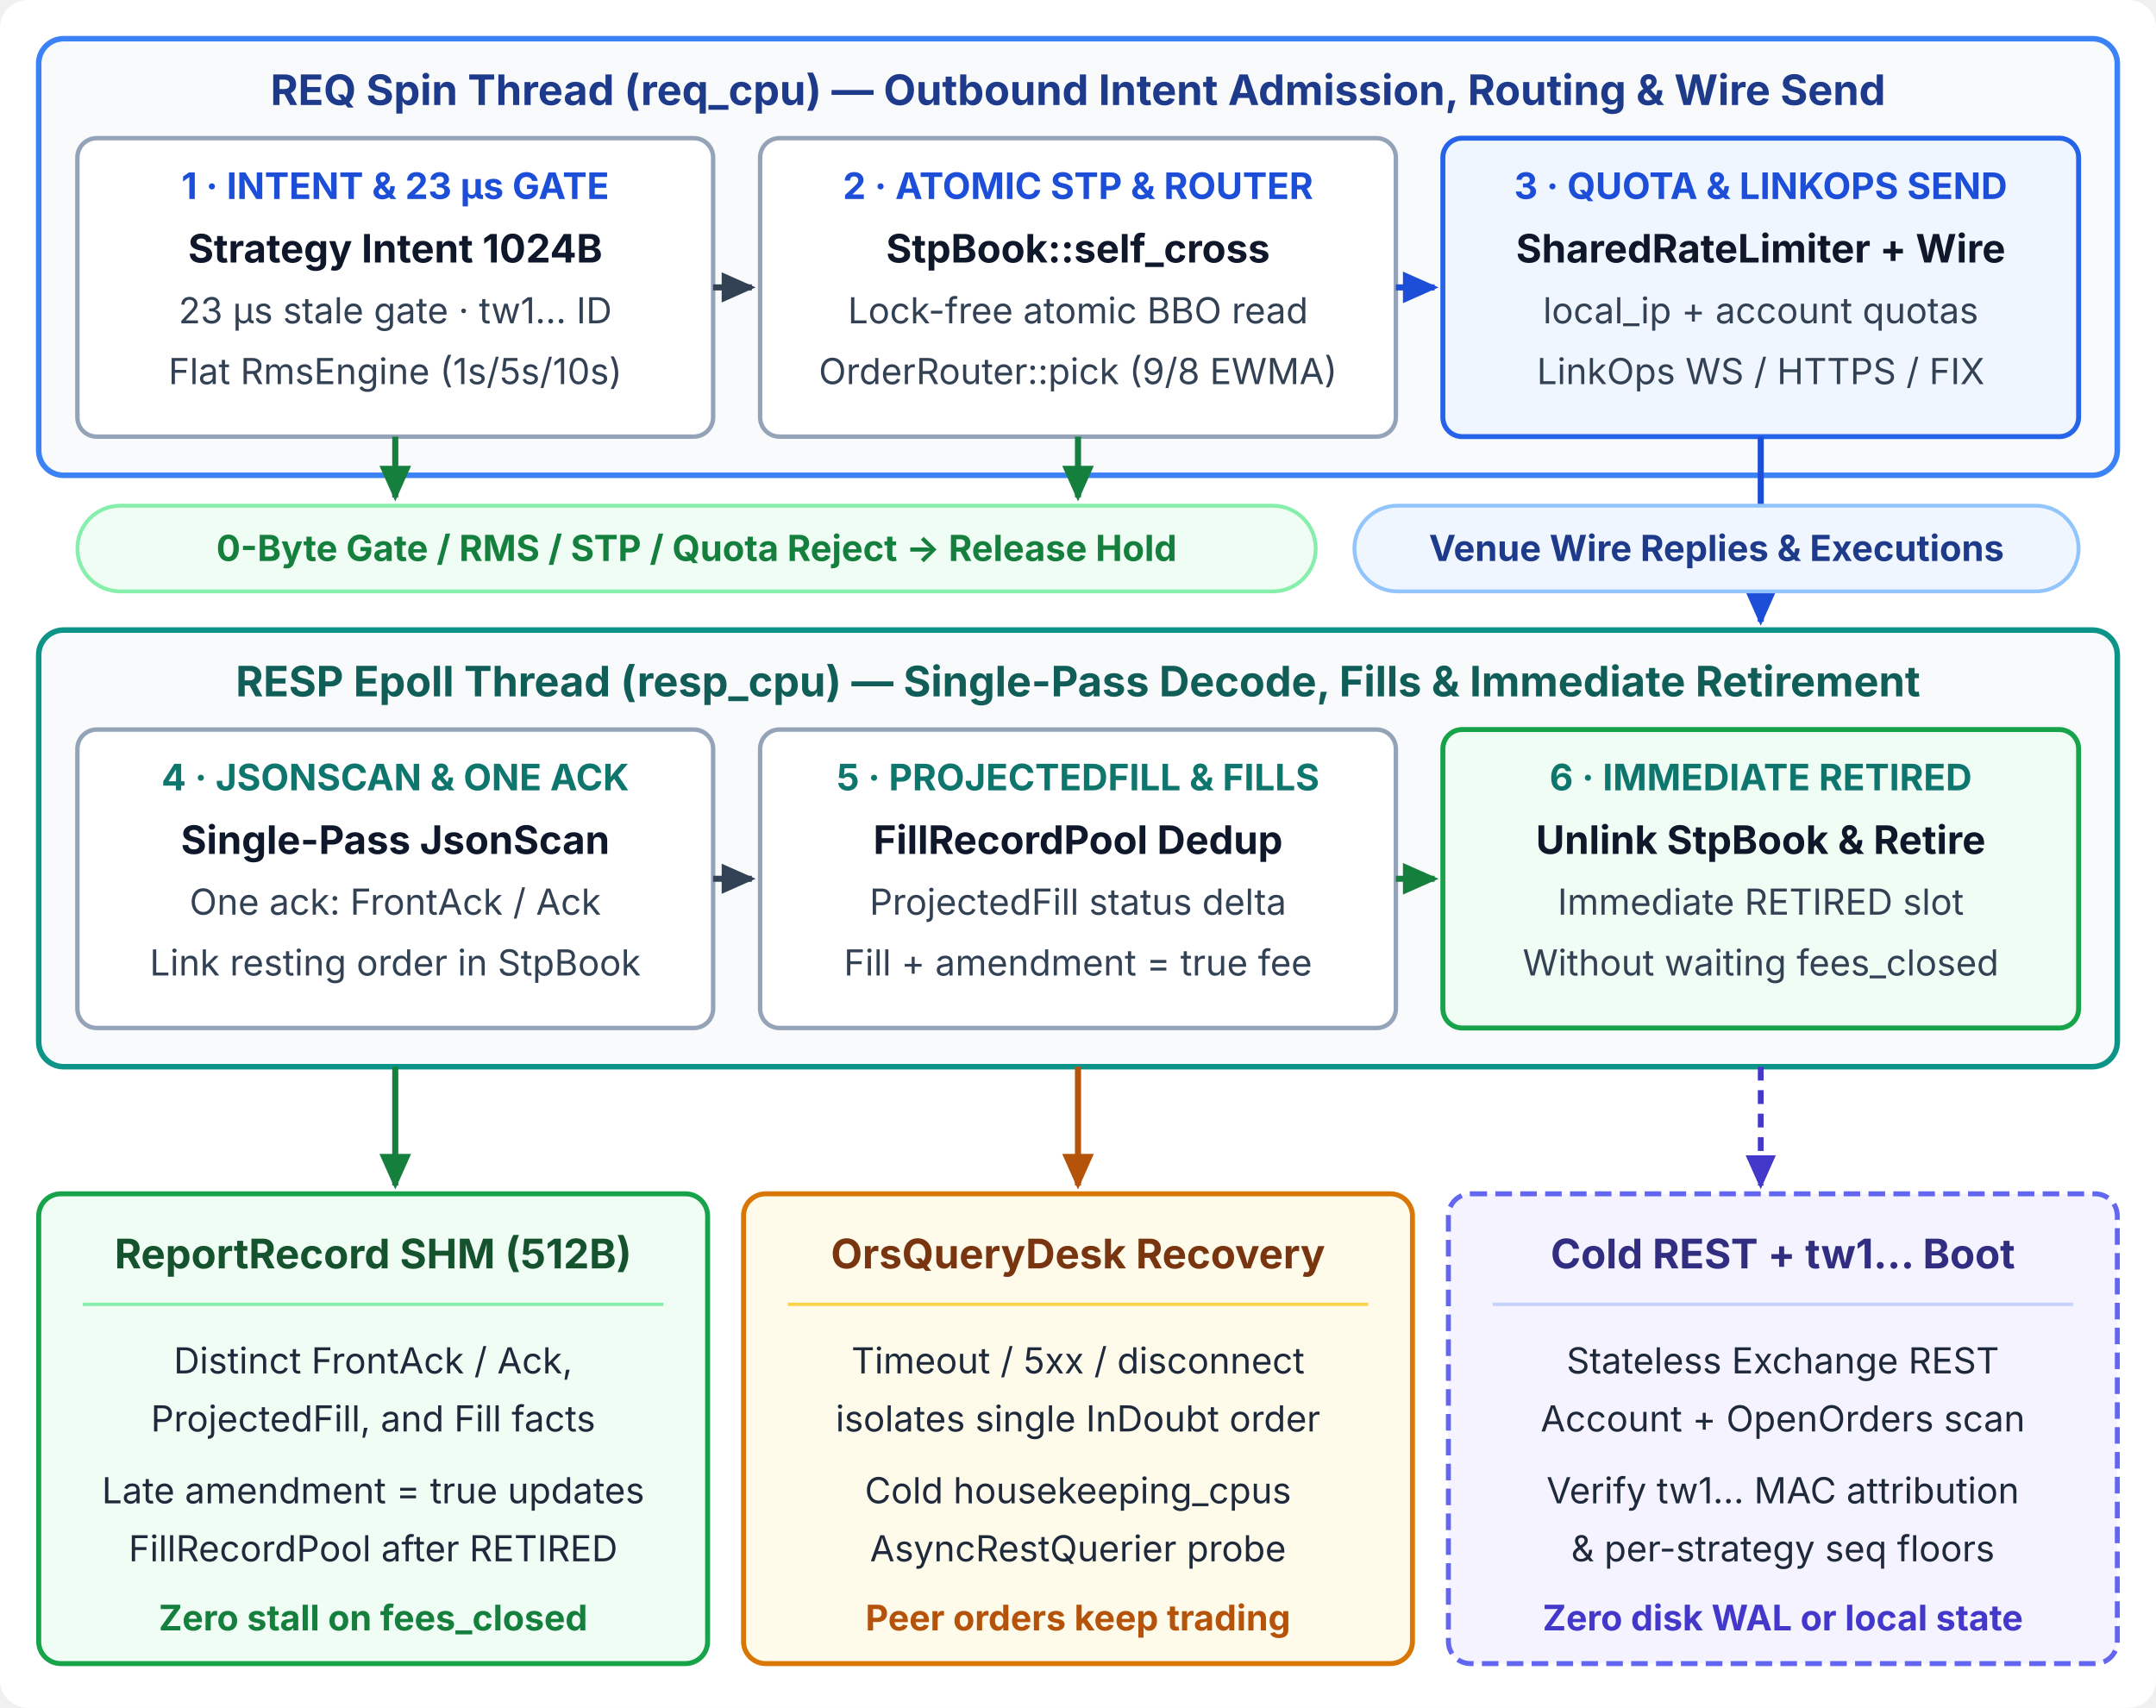
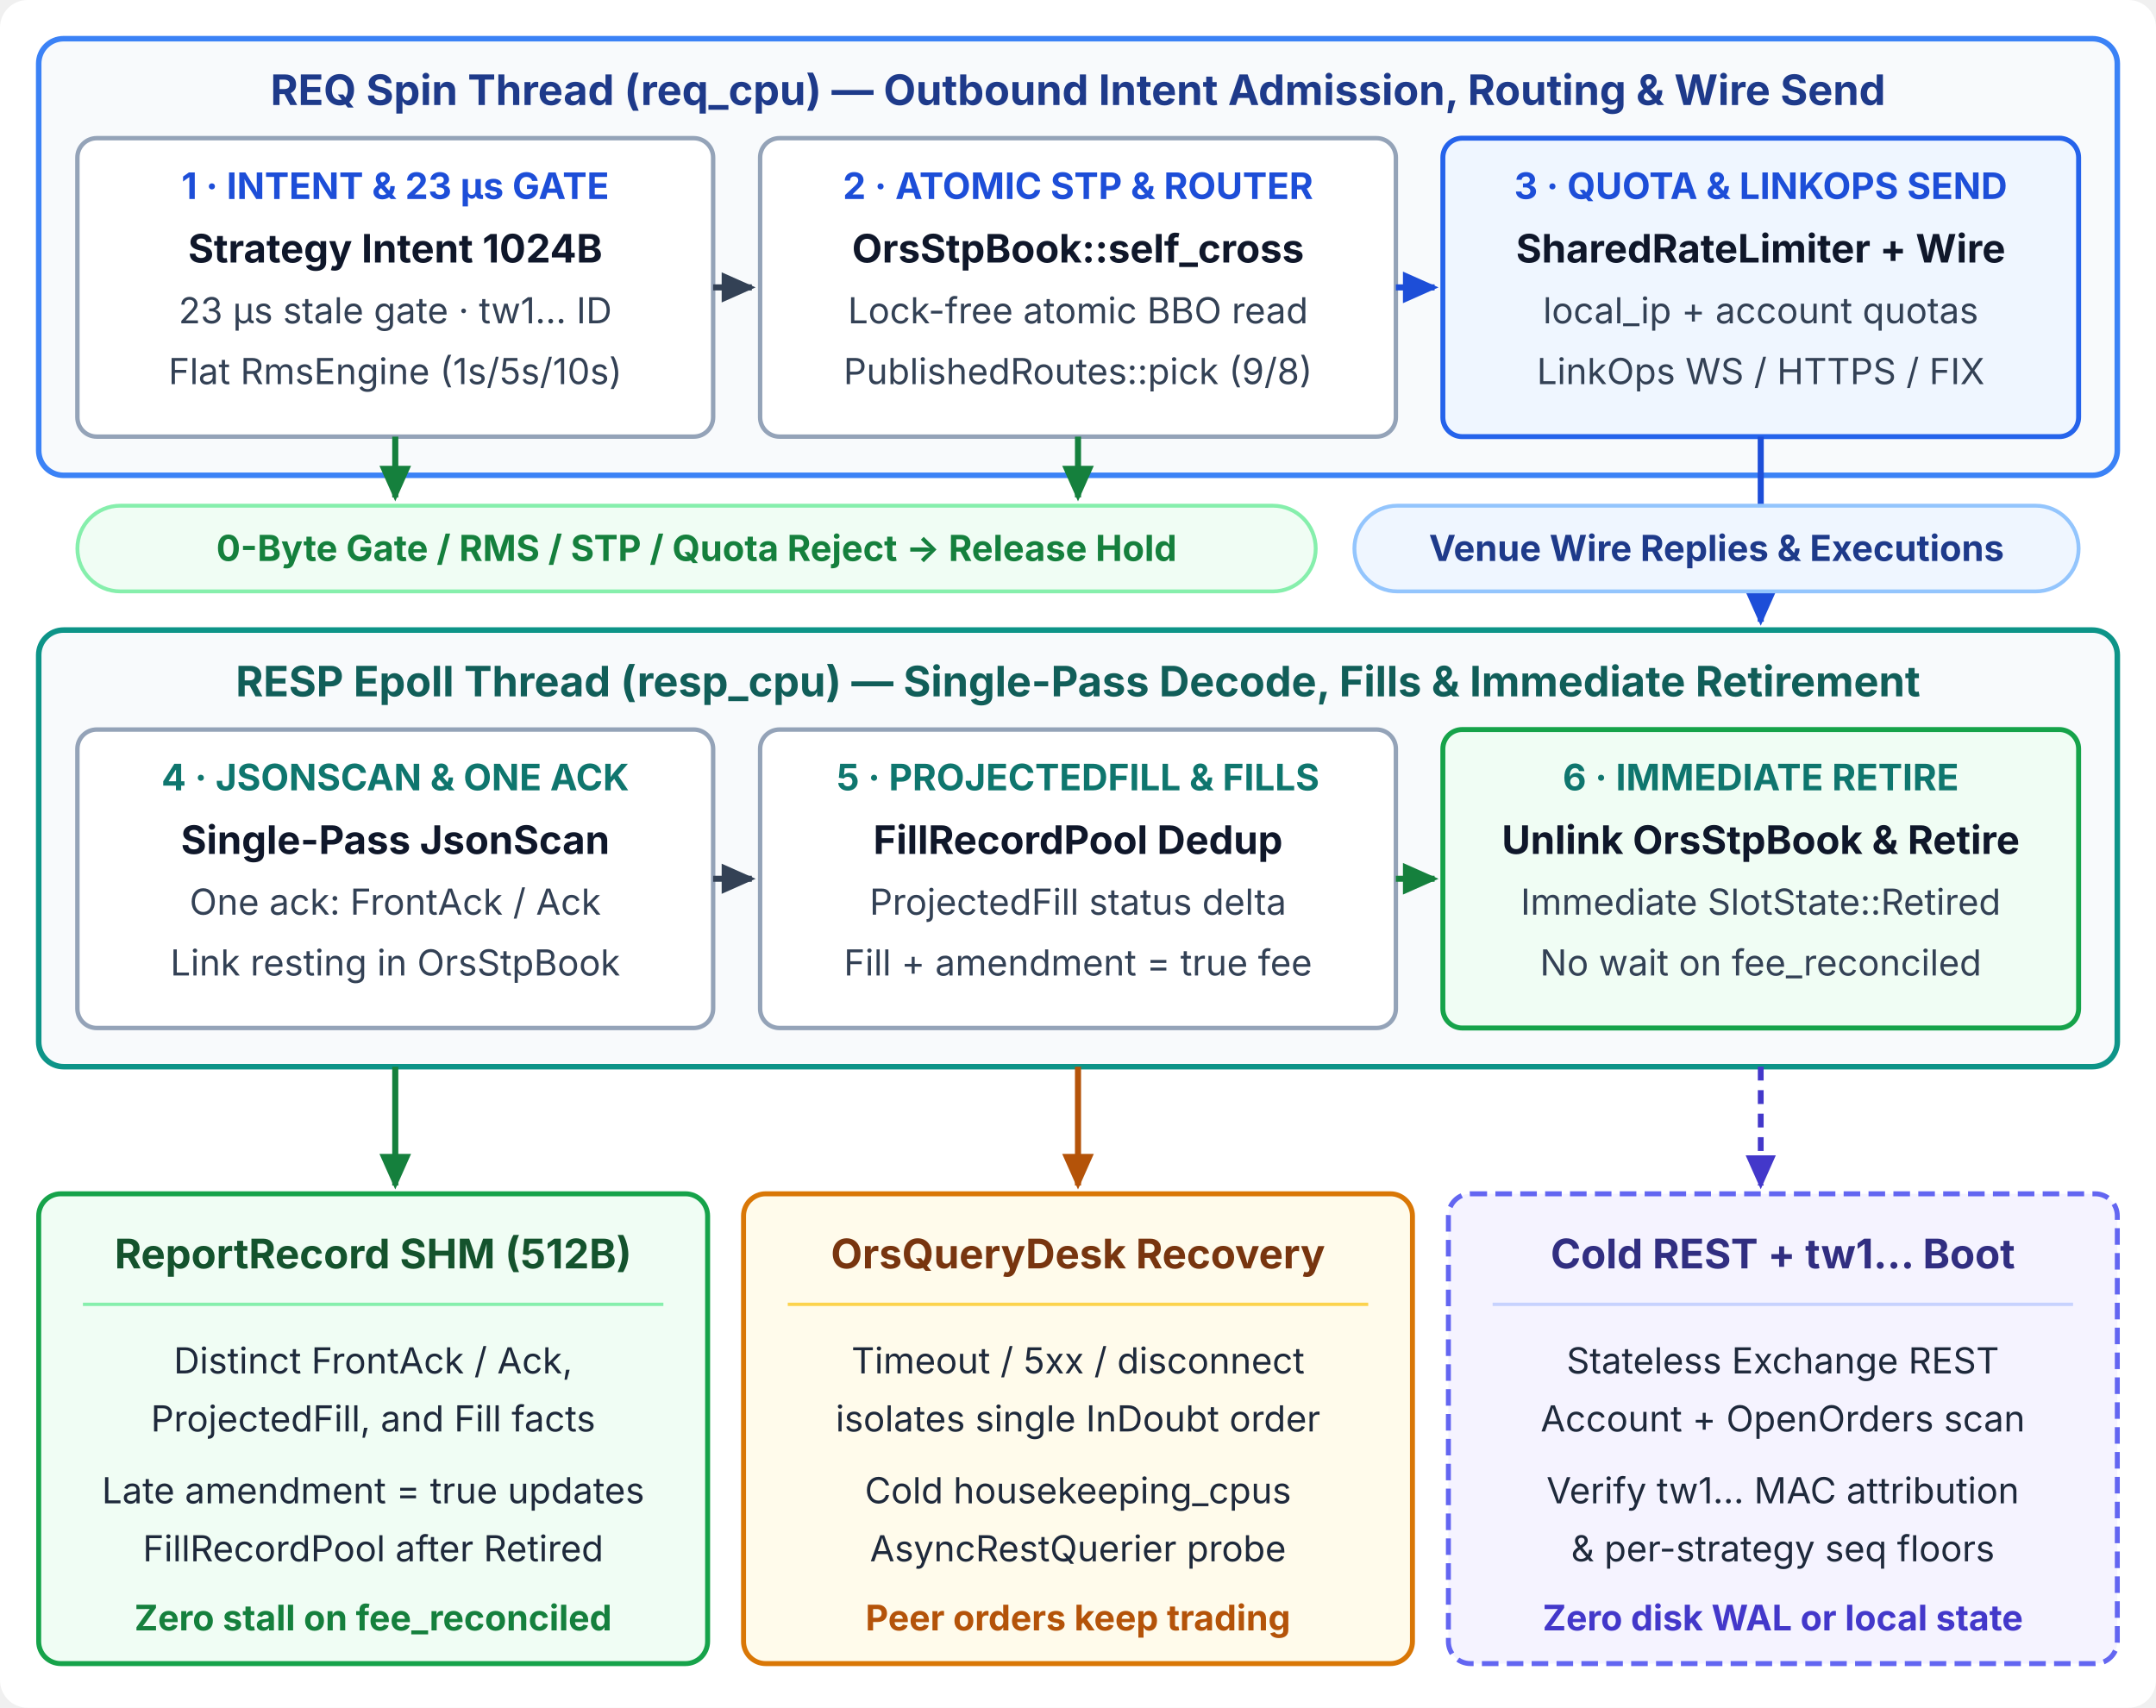
<svg xmlns="http://www.w3.org/2000/svg" width="780" height="618" viewBox="0 0 780 618" role="img" aria-labelledby="title description">
  <defs>
    <marker id="arr-dark" viewBox="0 0 10 10" refX="8.5" refY="5" markerWidth="6.2" markerHeight="6.2" orient="auto-start-reverse">
      <path d="M0.5 1 L9.5 5 L0.5 9 z" fill="#334155" />
    </marker>
    <marker id="arr-blue" viewBox="0 0 10 10" refX="8.5" refY="5" markerWidth="6.5" markerHeight="6.5" orient="auto-start-reverse">
      <path d="M0.5 1 L9.5 5 L0.5 9 z" fill="#1d4ed8" />
    </marker>
    <marker id="arr-green" viewBox="0 0 10 10" refX="8.5" refY="5" markerWidth="6.5" markerHeight="6.5" orient="auto-start-reverse">
      <path d="M0.5 1 L9.5 5 L0.5 9 z" fill="#15803d" />
    </marker>
    <marker id="arr-amber" viewBox="0 0 10 10" refX="8.5" refY="5" markerWidth="6.5" markerHeight="6.5" orient="auto-start-reverse">
      <path d="M0.5 1 L9.5 5 L0.5 9 z" fill="#b45309" />
    </marker>
    <marker id="arr-indigo" viewBox="0 0 10 10" refX="8.5" refY="5" markerWidth="6.5" markerHeight="6.5" orient="auto-start-reverse">
      <path d="M0.5 1 L9.5 5 L0.5 9 z" fill="#4338ca" />
    </marker>
    <style>
      text { font-family: "Inter", "Segoe UI", "DejaVu Sans", sans-serif; text-anchor: middle; }
      .band-h-req { font-size: 15.2px; font-weight: 700; fill: #1e3a8a; }
      .band-h-resp { font-size: 15.2px; font-weight: 700; fill: #115e59; }
      .step-req { font-size: 13.2px; font-weight: 700; fill: #1d4ed8; }
      .step-resp { font-size: 13.2px; font-weight: 700; fill: #0f766e; }
      .box-title { font-size: 14.2px; font-weight: 700; fill: #0f172a; }
      .box-sub { font-size: 13px; fill: #334155; }
      .pill-green-txt { font-size: 13px; font-weight: 700; fill: #15803d; }
      .pill-blue-txt { font-size: 13px; font-weight: 700; fill: #1e3a8a; }
      .out-title-ok { font-size: 14.8px; font-weight: 700; fill: #14532d; }
      .out-title-amber { font-size: 14.8px; font-weight: 700; fill: #78350f; }
      .out-title-indigo { font-size: 14.8px; font-weight: 700; fill: #312e81; }
      .out-sub { font-size: 13px; fill: #1e293b; }
      .out-foot-ok { font-size: 12.8px; font-weight: 700; fill: #15803d; }
      .out-foot-amber { font-size: 12.8px; font-weight: 700; fill: #b45309; }
      .out-foot-indigo { font-size: 12.8px; font-weight: 700; fill: #4338ca; }
      .band-req { fill: #f8fafc; stroke: #3b82f6; stroke-width: 2; }
      .band-resp { fill: #f8fafc; stroke: #0d9488; stroke-width: 2; }
      .card { fill: #ffffff; stroke: #94a3b8; stroke-width: 1.6; }
      .card-wire { fill: #eff6ff; stroke: #2563eb; stroke-width: 1.8; }
      .card-retire { fill: #f0fdf4; stroke: #16a34a; stroke-width: 1.8; }
      .out-ok { fill: #f0fdf4; stroke: #16a34a; stroke-width: 1.8; }
      .out-amber { fill: #fffbeb; stroke: #d97706; stroke-width: 1.8; }
      .out-indigo { fill: #f5f3ff; stroke: #6366f1; stroke-width: 1.8; stroke-dasharray: 6 3; }
      .pill-ok { fill: #f0fdf4; stroke: #86efac; stroke-width: 1.4; }
      .pill-blue { fill: #eff6ff; stroke: #93c5fd; stroke-width: 1.4; }
      .div-ok { stroke: #86efac; stroke-width: 1.2; }
      .div-amber { stroke: #fcd34d; stroke-width: 1.2; }
      .div-indigo { stroke: #c7d2fe; stroke-width: 1.2; }
      .line-dark { fill: none; stroke: #334155; stroke-width: 2.2; stroke-linejoin: round; }
      .line-blue { fill: none; stroke: #1d4ed8; stroke-width: 2.2; stroke-linejoin: round; }
      .line-ok { fill: none; stroke: #15803d; stroke-width: 2.2; stroke-linejoin: round; }
      .line-amber { fill: none; stroke: #b45309; stroke-width: 2.2; stroke-linejoin: round; }
      .line-indigo { fill: none; stroke: #4338ca; stroke-width: 2.1; stroke-dasharray: 5 3.5; stroke-linejoin: round; }
    </style>
  </defs>
  <rect width="780" height="618" rx="10" fill="#ffffff" />
  <rect class="band-req" x="14" y="14" width="752" height="158" rx="9" />
  <text x="390" y="38" class="band-h-req">REQ Spin Thread (req_cpu) — Outbound Intent Admission, Routing &amp; Wire Send</text>
  <rect class="card" x="28" y="50" width="230" height="108" rx="7" />
  <text x="143" y="72" class="step-req">1 · INTENT &amp; 23 µs GATE</text>
  <text x="143" y="95" class="box-title">Strategy Intent 1024B</text>
  <text x="143" y="117" class="box-sub">23 µs stale gate · tw1... ID</text>
  <text x="143" y="139" class="box-sub">Flat RmsEngine (1s/5s/10s)</text>
  <path class="line-dark" d="M258 104 H272" marker-end="url(#arr-dark)" />
  <rect class="card" x="275" y="50" width="230" height="108" rx="7" />
  <text x="390" y="72" class="step-req">2 · ATOMIC STP &amp; ROUTER</text>
-   <text x="390" y="95" class="box-title">StpBook::self_cross</text>
+   <text x="390" y="95" class="box-title">OrsStpBook::self_cross</text>
  <text x="390" y="117" class="box-sub">Lock-free atomic BBO read</text>
-   <text x="390" y="139" class="box-sub">OrderRouter::pick (9/8 EWMA)</text>
+   <text x="390" y="139" class="box-sub">PublishedRoutes::pick (9/8)</text>
  <path class="line-blue" d="M505 104 H519" marker-end="url(#arr-blue)" />
  <rect class="card-wire" x="522" y="50" width="230" height="108" rx="7" />
  <text x="637" y="72" class="step-req">3 · QUOTA &amp; LINKOPS SEND</text>
  <text x="637" y="95" class="box-title">SharedRateLimiter + Wire</text>
  <text x="637" y="117" class="box-sub">local_ip + account quotas</text>
  <text x="637" y="139" class="box-sub">LinkOps WS / HTTPS / FIX</text>
  <path class="line-ok" d="M143 158 V180" marker-end="url(#arr-green)" />
  <path class="line-ok" d="M390 158 V180" marker-end="url(#arr-green)" />
  <rect class="pill-ok" x="28" y="183" width="448" height="31" rx="15.5" />
  <text x="252" y="203" class="pill-green-txt">0-Byte Gate / RMS / STP / Quota Reject -&gt; Release Hold</text>
  <path class="line-blue" d="M637 158 V225" marker-end="url(#arr-blue)" />
  <rect class="pill-blue" x="490" y="183" width="262" height="31" rx="15.5" />
  <text x="621" y="203" class="pill-blue-txt">Venue Wire Replies &amp; Executions</text>
  <rect class="band-resp" x="14" y="228" width="752" height="158" rx="9" />
  <text x="390" y="252" class="band-h-resp">RESP Epoll Thread (resp_cpu) — Single-Pass Decode, Fills &amp; Immediate Retirement</text>
  <rect class="card" x="28" y="264" width="230" height="108" rx="7" />
  <text x="143" y="286" class="step-resp">4 · JSONSCAN &amp; ONE ACK</text>
  <text x="143" y="309" class="box-title">Single-Pass JsonScan</text>
  <text x="143" y="331" class="box-sub">One ack: FrontAck / Ack</text>
-   <text x="143" y="353" class="box-sub">Link resting order in StpBook</text>
+   <text x="143" y="353" class="box-sub">Link resting in OrsStpBook</text>
  <path class="line-dark" d="M258 318 H272" marker-end="url(#arr-dark)" />
  <rect class="card" x="275" y="264" width="230" height="108" rx="7" />
  <text x="390" y="286" class="step-resp">5 · PROJECTEDFILL &amp; FILLS</text>
  <text x="390" y="309" class="box-title">FillRecordPool Dedup</text>
  <text x="390" y="331" class="box-sub">ProjectedFill status delta</text>
  <text x="390" y="353" class="box-sub">Fill + amendment = true fee</text>
  <path class="line-ok" d="M505 318 H519" marker-end="url(#arr-green)" />
  <rect class="card-retire" x="522" y="264" width="230" height="108" rx="7" />
-   <text x="637" y="286" class="step-resp">6 · IMMEDIATE RETIRED</text>
-   <text x="637" y="309" class="box-title">Unlink StpBook &amp; Retire</text>
-   <text x="637" y="331" class="box-sub">Immediate RETIRED slot</text>
-   <text x="637" y="353" class="box-sub">Without waiting fees_closed</text>
+   <text x="637" y="286" class="step-resp">6 · IMMEDIATE RETIRE</text>
+   <text x="637" y="309" class="box-title">Unlink OrsStpBook &amp; Retire</text>
+   <text x="637" y="331" class="box-sub">Immediate SlotState::Retired</text>
+   <text x="637" y="353" class="box-sub">No wait on fee_reconciled</text>
  <path class="line-ok" d="M143 386 V429" marker-end="url(#arr-green)" />
  <path class="line-amber" d="M390 386 V429" marker-end="url(#arr-amber)" />
  <path class="line-indigo" d="M637 386 V429" marker-end="url(#arr-indigo)" />
  <rect class="out-ok" x="14" y="432" width="242" height="170" rx="8" />
  <text x="135" y="459" class="out-title-ok">ReportRecord SHM (512B)</text>
  <line class="div-ok" x1="30" y1="472" x2="240" y2="472" />
  <text x="135" y="497" class="out-sub">Distinct FrontAck / Ack,</text>
  <text x="135" y="518" class="out-sub">ProjectedFill, and Fill facts</text>
  <text x="135" y="544" class="out-sub">Late amendment = true updates</text>
-   <text x="135" y="565" class="out-sub">FillRecordPool after RETIRED</text>
-   <text x="135" y="590" class="out-foot-ok">Zero stall on fees_closed</text>
+   <text x="135" y="565" class="out-sub">FillRecordPool after Retired</text>
+   <text x="135" y="590" class="out-foot-ok">Zero stall on fee_reconciled</text>
  <rect class="out-amber" x="269" y="432" width="242" height="170" rx="8" />
  <text x="390" y="459" class="out-title-amber">OrsQueryDesk Recovery</text>
  <line class="div-amber" x1="285" y1="472" x2="495" y2="472" />
  <text x="390" y="497" class="out-sub">Timeout / 5xx / disconnect</text>
  <text x="390" y="518" class="out-sub">isolates single InDoubt order</text>
  <text x="390" y="544" class="out-sub">Cold housekeeping_cpus</text>
  <text x="390" y="565" class="out-sub">AsyncRestQuerier probe</text>
  <text x="390" y="590" class="out-foot-amber">Peer orders keep trading</text>
  <rect class="out-indigo" x="524" y="432" width="242" height="170" rx="8" />
  <text x="645" y="459" class="out-title-indigo">Cold REST + tw1... Boot</text>
  <line class="div-indigo" x1="540" y1="472" x2="750" y2="472" />
  <text x="645" y="497" class="out-sub">Stateless Exchange REST</text>
  <text x="645" y="518" class="out-sub">Account + OpenOrders scan</text>
  <text x="645" y="544" class="out-sub">Verify tw1... MAC attribution</text>
  <text x="645" y="565" class="out-sub">&amp; per-strategy seq floors</text>
  <text x="645" y="590" class="out-foot-indigo">Zero disk WAL or local state</text>
</svg>
